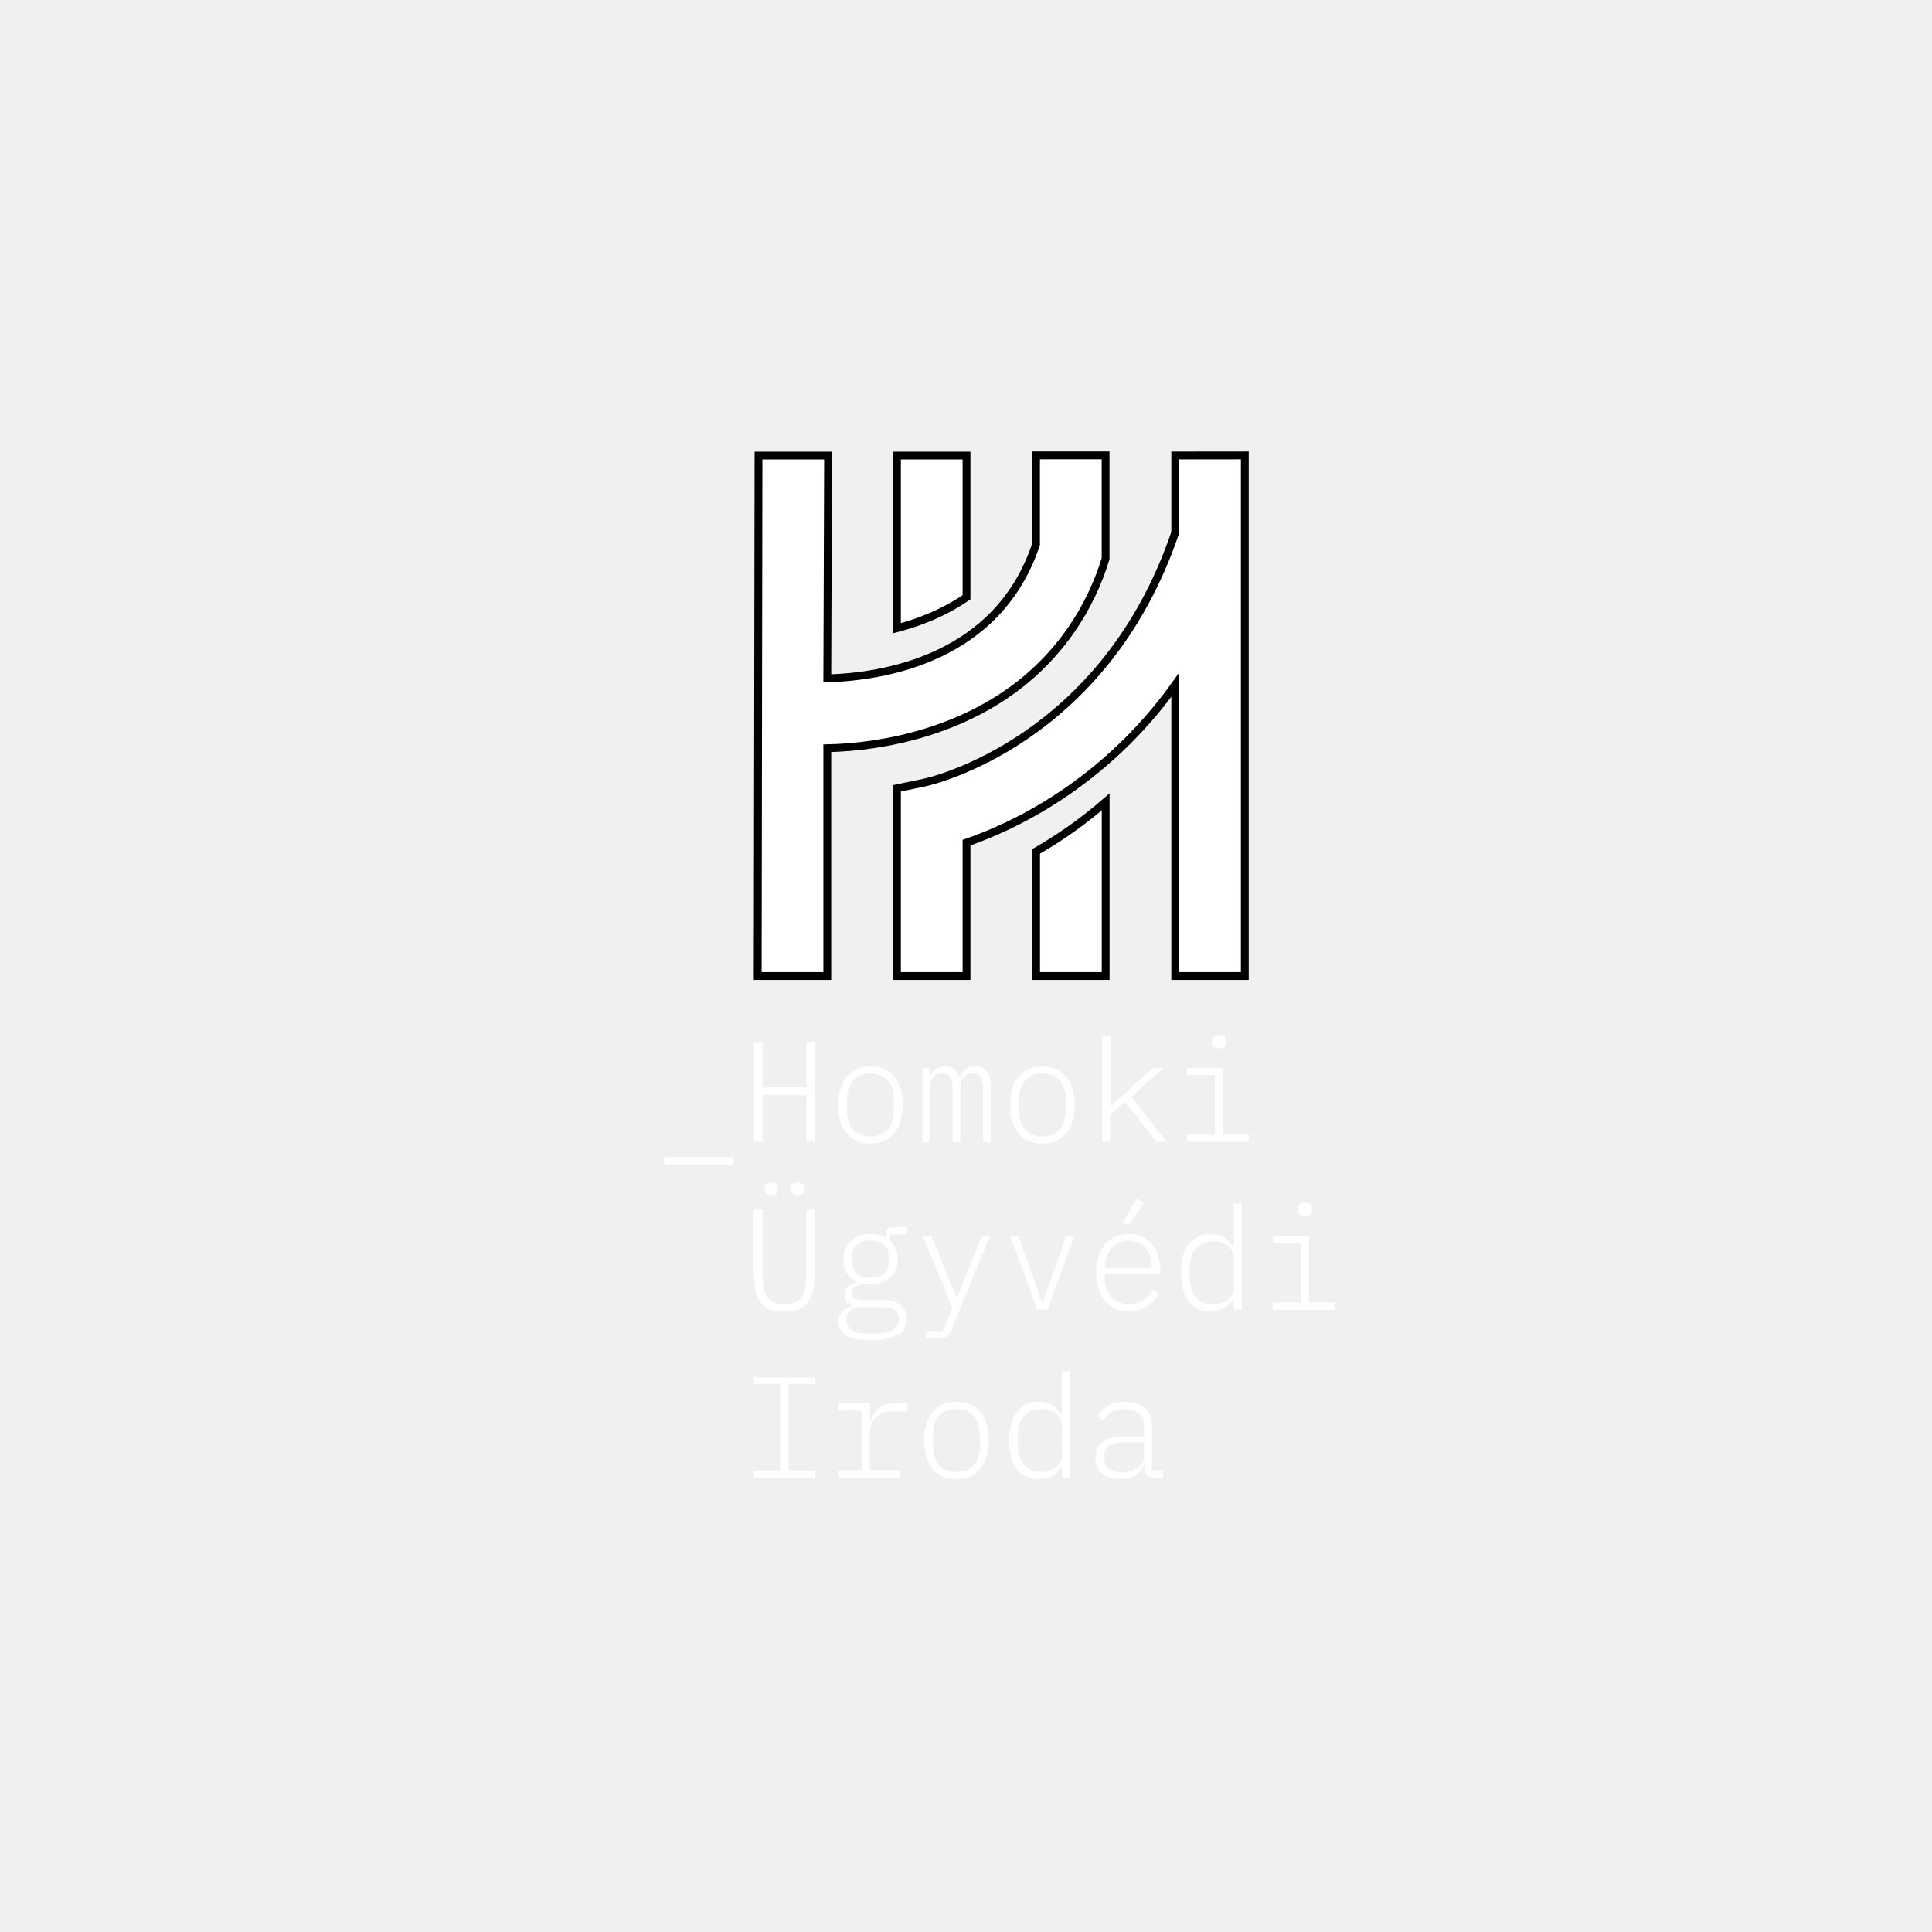
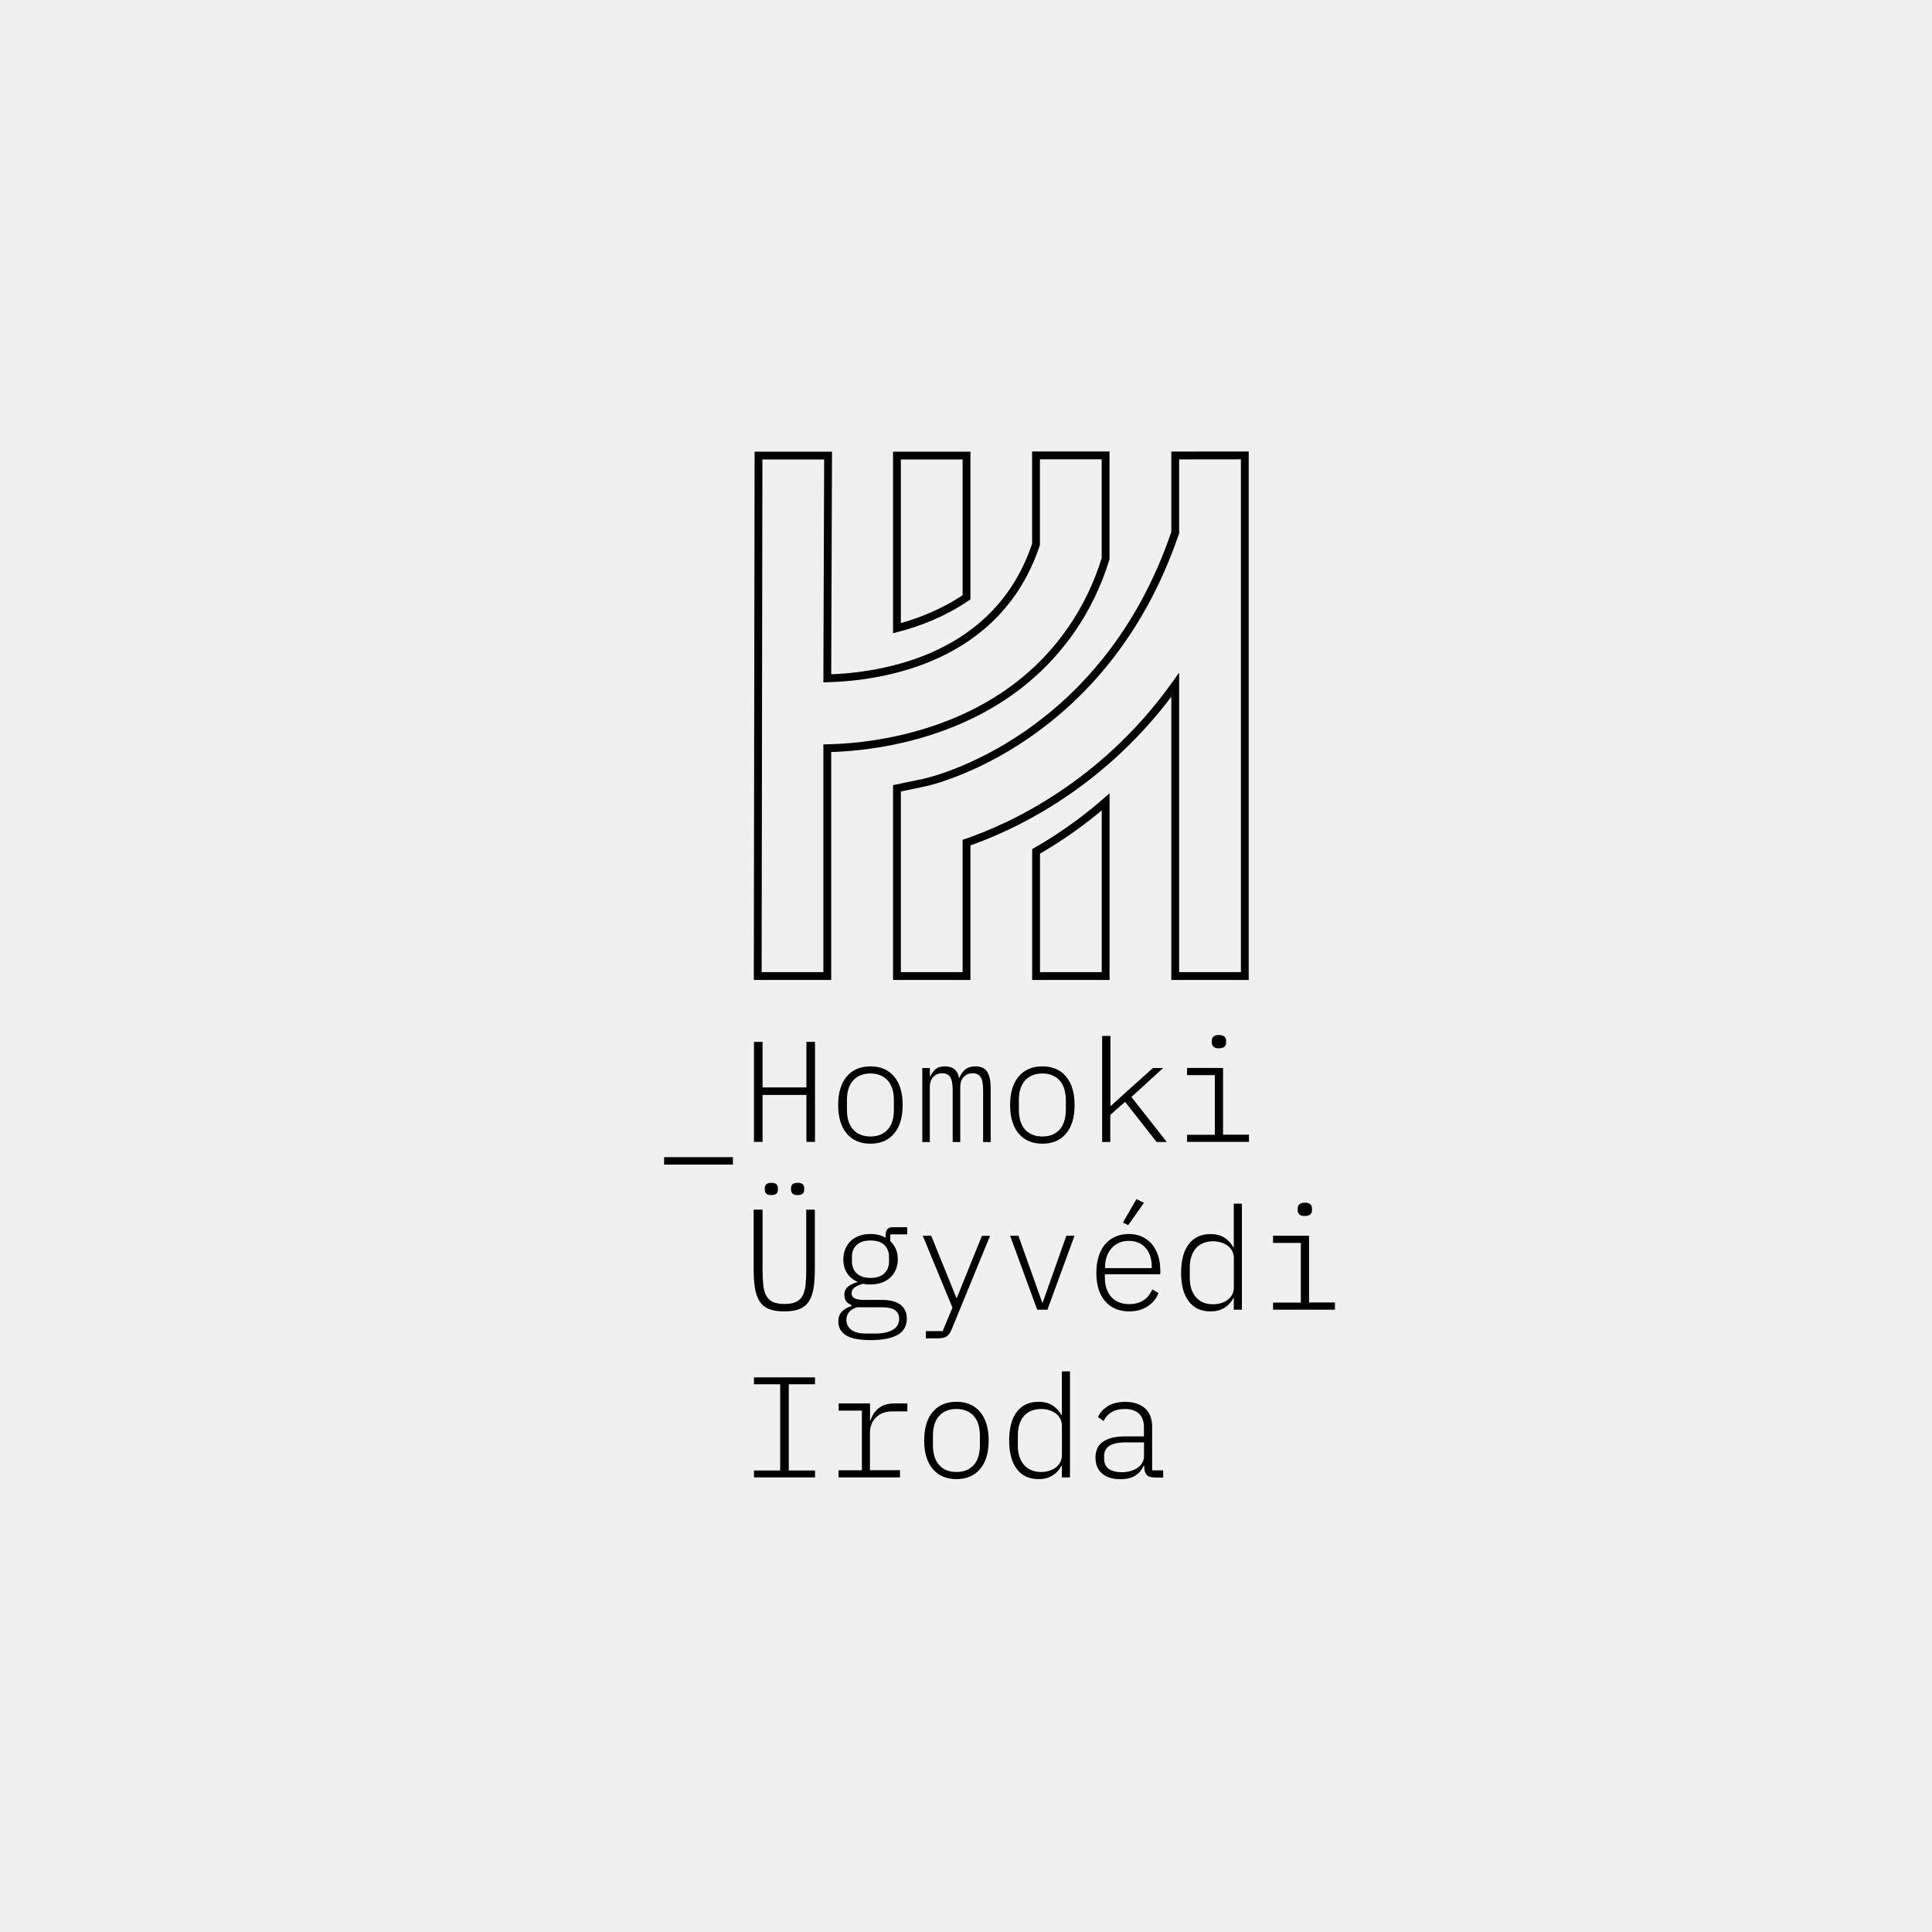
<svg xmlns="http://www.w3.org/2000/svg" version="1.1" id="Layer_1" x="0px" y="0px" viewBox="0 0 288 288" xml:space="preserve" width="288" height="288">
  <defs id="defs5171" />
  <style type="text/css" id="style4834">
	.st0{fill:#AEAEAE;}
	.st1{fill:none;stroke:#AEAEAE;stroke-miterlimit:10;}
	.st2{fill:#FFFFFF;}
	.st3{fill:none;stroke:#FFFFFF;stroke-miterlimit:10;}
	.st4{fill:none;stroke:#000000;stroke-miterlimit:10;}
</style>
-   <g id="g5292" style="fill:#ffffff;fill-opacity:1">
-     <g transform="matrix(1.166589,0,0,1.166589,-233.9212,1145.943)" id="g5088" style="fill:#ffffff;fill-opacity:1">
-       <path id="path5050" d="m 285.38,-833.49 v -0.95 h 8.79 v 0.95 z" style="fill:#ffffff;fill-opacity:1" />
-       <path id="path5052" d="m 303.56,-842.39 h -5.6 v 6 h -1.1 v -12.78 h 1.1 v 5.82 h 5.6 v -5.82 h 1.1 v 12.78 h -1.1 z" style="fill:#ffffff;fill-opacity:1" />
-       <path id="path5054" d="m 311.74,-836.16 c -1.29,0 -2.3,-0.43 -3.03,-1.3 -0.73,-0.87 -1.09,-2.08 -1.09,-3.64 0,-1.56 0.36,-2.78 1.09,-3.64 0.73,-0.87 1.74,-1.3 3.03,-1.3 1.29,0 2.3,0.43 3.03,1.3 0.73,0.87 1.09,2.08 1.09,3.64 0,1.56 -0.36,2.78 -1.09,3.64 -0.72,0.87 -1.73,1.3 -3.03,1.3 z m 0,-0.92 c 0.93,0 1.66,-0.29 2.2,-0.88 0.54,-0.59 0.8,-1.44 0.8,-2.56 v -1.17 c 0,-1.12 -0.27,-1.98 -0.8,-2.56 -0.53,-0.58 -1.27,-0.88 -2.2,-0.88 -0.93,0 -1.66,0.29 -2.2,0.88 -0.54,0.59 -0.8,1.44 -0.8,2.56 v 1.17 c 0,1.12 0.27,1.98 0.8,2.56 0.53,0.58 1.28,0.88 2.2,0.88 z" style="fill:#ffffff;fill-opacity:1" />
-       <path id="path5056" d="m 318.37,-836.38 v -9.45 h 0.97 v 1.1 h 0.05 c 0.15,-0.37 0.36,-0.68 0.65,-0.93 0.29,-0.26 0.69,-0.38 1.22,-0.38 0.54,0 0.95,0.13 1.25,0.39 0.3,0.26 0.48,0.62 0.55,1.09 h 0.04 c 0.17,-0.43 0.42,-0.78 0.73,-1.06 0.32,-0.28 0.76,-0.42 1.32,-0.42 0.73,0 1.24,0.24 1.53,0.72 0.29,0.48 0.43,1.18 0.43,2.1 v 6.85 h -0.97 v -6.68 c 0,-0.77 -0.11,-1.31 -0.32,-1.63 -0.21,-0.32 -0.55,-0.48 -1.02,-0.48 -0.44,0 -0.81,0.15 -1.12,0.45 -0.31,0.3 -0.46,0.75 -0.46,1.36 v 6.98 h -0.97 v -6.68 c 0,-0.77 -0.11,-1.31 -0.32,-1.63 -0.21,-0.32 -0.55,-0.48 -1.02,-0.48 -0.44,0 -0.81,0.15 -1.12,0.45 -0.3,0.3 -0.46,0.75 -0.46,1.36 v 6.98 h -0.96 z" style="fill:#ffffff;fill-opacity:1" />
-       <path id="path5058" d="m 333.71,-836.16 c -1.29,0 -2.3,-0.43 -3.03,-1.3 -0.73,-0.87 -1.09,-2.08 -1.09,-3.64 0,-1.56 0.36,-2.78 1.09,-3.64 0.73,-0.87 1.74,-1.3 3.03,-1.3 1.29,0 2.3,0.43 3.03,1.3 0.73,0.87 1.09,2.08 1.09,3.64 0,1.56 -0.36,2.78 -1.09,3.64 -0.72,0.87 -1.73,1.3 -3.03,1.3 z m 0,-0.92 c 0.93,0 1.66,-0.29 2.2,-0.88 0.54,-0.59 0.8,-1.44 0.8,-2.56 v -1.17 c 0,-1.12 -0.27,-1.98 -0.8,-2.56 -0.53,-0.58 -1.27,-0.88 -2.2,-0.88 -0.93,0 -1.66,0.29 -2.2,0.88 -0.54,0.59 -0.8,1.44 -0.8,2.56 v 1.17 c 0,1.12 0.27,1.98 0.8,2.56 0.53,0.58 1.28,0.88 2.2,0.88 z" style="fill:#ffffff;fill-opacity:1" />
-       <path id="path5060" d="m 341.37,-849.93 h 1.04 v 8.93 h 0.07 l 1.85,-1.68 3.51,-3.15 h 1.3 l -4.05,3.7 4.52,5.75 h -1.3 l -4.03,-5.13 -1.89,1.67 v 3.46 h -1.04 v -13.55 z" style="fill:#ffffff;fill-opacity:1" />
-       <path id="path5062" d="m 352.2,-837.3 h 3.55 v -7.62 h -3.55 v -0.92 h 4.6 v 8.53 h 3.31 v 0.92 h -7.91 z m 4.07,-11.05 c -0.33,0 -0.56,-0.07 -0.7,-0.21 -0.14,-0.14 -0.21,-0.31 -0.21,-0.52 v -0.24 c 0,-0.21 0.07,-0.38 0.21,-0.52 0.14,-0.14 0.38,-0.21 0.7,-0.21 0.33,0 0.56,0.07 0.71,0.21 0.14,0.14 0.21,0.31 0.21,0.52 v 0.24 c 0,0.21 -0.07,0.38 -0.21,0.52 -0.14,0.14 -0.38,0.21 -0.71,0.21 z" style="fill:#ffffff;fill-opacity:1" />
-       <path id="path5064" d="m 297.96,-827.73 v 7.71 c 0,0.75 0.03,1.39 0.09,1.93 0.06,0.54 0.19,1 0.38,1.35 0.2,0.36 0.48,0.63 0.84,0.8 0.37,0.17 0.86,0.26 1.48,0.26 0.62,0 1.12,-0.08 1.48,-0.26 0.37,-0.17 0.65,-0.44 0.84,-0.8 0.2,-0.36 0.32,-0.81 0.38,-1.35 0.06,-0.54 0.09,-1.19 0.09,-1.93 v -7.71 h 1.1 v 7.49 c 0,0.98 -0.05,1.81 -0.16,2.5 -0.11,0.69 -0.3,1.26 -0.59,1.71 -0.29,0.45 -0.68,0.78 -1.19,0.99 -0.51,0.21 -1.16,0.31 -1.97,0.31 -0.8,0 -1.46,-0.1 -1.97,-0.31 -0.51,-0.21 -0.9,-0.54 -1.19,-0.99 -0.29,-0.45 -0.48,-1.02 -0.59,-1.71 -0.11,-0.69 -0.16,-1.52 -0.16,-2.5 v -7.49 z m 1.12,-1.86 c -0.31,0 -0.52,-0.06 -0.65,-0.19 -0.13,-0.13 -0.19,-0.29 -0.19,-0.48 v -0.22 c 0,-0.2 0.06,-0.36 0.19,-0.49 0.13,-0.13 0.34,-0.19 0.65,-0.19 0.3,0 0.52,0.06 0.65,0.19 0.13,0.13 0.19,0.29 0.19,0.49 v 0.22 c 0,0.2 -0.06,0.36 -0.19,0.48 -0.13,0.12 -0.35,0.19 -0.65,0.19 z m 3.36,0 c -0.31,0 -0.52,-0.06 -0.65,-0.19 -0.13,-0.13 -0.19,-0.29 -0.19,-0.48 v -0.22 c 0,-0.2 0.06,-0.36 0.19,-0.49 0.13,-0.13 0.34,-0.19 0.65,-0.19 0.3,0 0.52,0.06 0.65,0.19 0.13,0.13 0.19,0.29 0.19,0.49 v 0.22 c 0,0.2 -0.06,0.36 -0.19,0.48 -0.12,0.12 -0.34,0.19 -0.65,0.19 z" style="fill:#ffffff;fill-opacity:1" />
-       <path id="path5066" d="m 316.39,-813.82 c 0,0.95 -0.39,1.64 -1.17,2.09 -0.78,0.44 -1.93,0.67 -3.44,0.67 -1.46,0 -2.52,-0.21 -3.17,-0.62 -0.65,-0.41 -0.97,-1 -0.97,-1.74 0,-0.54 0.15,-0.96 0.44,-1.27 0.29,-0.31 0.7,-0.55 1.23,-0.71 v -0.15 c -0.6,-0.23 -0.9,-0.66 -0.9,-1.28 0,-0.46 0.16,-0.82 0.48,-1.07 0.32,-0.25 0.71,-0.44 1.17,-0.56 v -0.07 c -0.56,-0.24 -1,-0.61 -1.31,-1.1 -0.31,-0.49 -0.47,-1.07 -0.47,-1.76 0,-0.48 0.08,-0.91 0.25,-1.31 0.17,-0.4 0.4,-0.74 0.7,-1.03 0.3,-0.29 0.66,-0.51 1.09,-0.66 0.43,-0.15 0.9,-0.23 1.43,-0.23 0.76,0 1.4,0.16 1.94,0.48 v -0.38 c 0,-0.29 0.07,-0.53 0.21,-0.7 0.14,-0.18 0.37,-0.27 0.69,-0.27 h 1.85 v 0.92 h -2.16 v 0.86 c 0.31,0.28 0.54,0.62 0.71,1.01 0.17,0.39 0.25,0.83 0.25,1.32 0,0.48 -0.08,0.91 -0.25,1.3 -0.17,0.39 -0.4,0.73 -0.71,1.02 -0.31,0.29 -0.67,0.51 -1.1,0.66 -0.43,0.15 -0.9,0.23 -1.43,0.23 -0.17,0 -0.33,-0.01 -0.48,-0.02 -0.15,-0.01 -0.3,-0.04 -0.47,-0.07 -0.39,0.1 -0.73,0.25 -1.03,0.44 -0.29,0.2 -0.44,0.46 -0.44,0.79 0,0.55 0.51,0.83 1.54,0.83 h 2.25 c 1.15,0 1.98,0.22 2.5,0.65 0.52,0.43 0.77,1 0.77,1.73 z m -0.98,0.02 c 0,-0.45 -0.17,-0.81 -0.5,-1.07 -0.34,-0.26 -0.93,-0.39 -1.79,-0.39 h -3.09 c -0.43,0.13 -0.76,0.33 -1,0.6 -0.24,0.26 -0.36,0.61 -0.36,1.03 0,0.5 0.21,0.91 0.61,1.24 0.41,0.32 1.03,0.49 1.86,0.49 h 1.23 c 0.94,0 1.68,-0.16 2.22,-0.47 0.55,-0.32 0.82,-0.79 0.82,-1.43 z m -3.67,-5.21 c 0.79,0 1.39,-0.2 1.79,-0.59 0.4,-0.39 0.59,-0.89 0.59,-1.5 v -0.6 c 0,-0.62 -0.2,-1.13 -0.59,-1.51 -0.4,-0.38 -0.99,-0.58 -1.79,-0.58 -0.78,0 -1.37,0.19 -1.77,0.58 -0.4,0.38 -0.59,0.89 -0.59,1.51 v 0.6 c 0,0.61 0.2,1.11 0.6,1.5 0.41,0.39 0.99,0.59 1.76,0.59 z" style="fill:#ffffff;fill-opacity:1" />
-       <path id="path5068" d="m 325.99,-824.39 h 1.04 l -4.93,12.01 c -0.16,0.38 -0.36,0.66 -0.59,0.83 -0.24,0.18 -0.61,0.26 -1.11,0.26 h -1.57 v -0.92 h 2.14 l 1.25,-3 -3.79,-9.19 h 1.08 l 3.21,7.93 h 0.07 z" style="fill:#ffffff;fill-opacity:1" />
-       <path id="path5070" d="m 333.05,-814.95 -3.46,-9.45 h 1.06 l 3.04,8.53 h 0.07 l 3.02,-8.53 h 1.04 l -3.46,9.45 z" style="fill:#ffffff;fill-opacity:1" />
-       <path id="path5072" d="m 344.84,-814.73 c -1.32,0 -2.35,-0.43 -3.1,-1.29 -0.75,-0.86 -1.13,-2.07 -1.13,-3.63 0,-0.78 0.1,-1.48 0.29,-2.1 0.2,-0.62 0.47,-1.13 0.83,-1.56 0.36,-0.43 0.8,-0.74 1.31,-0.97 0.51,-0.23 1.08,-0.34 1.7,-0.34 0.63,0 1.2,0.11 1.7,0.34 0.5,0.23 0.92,0.55 1.27,0.96 0.35,0.42 0.61,0.91 0.8,1.48 0.18,0.57 0.27,1.21 0.27,1.9 v 0.46 h -7.08 v 0.46 c 0,1.01 0.27,1.83 0.82,2.44 0.55,0.62 1.32,0.92 2.31,0.92 0.7,0 1.29,-0.16 1.79,-0.48 0.5,-0.32 0.88,-0.79 1.14,-1.41 l 0.79,0.49 c -0.28,0.7 -0.74,1.25 -1.37,1.67 -0.63,0.42 -1.41,0.66 -2.34,0.66 z m -0.09,-9.01 c -0.46,0 -0.88,0.08 -1.25,0.25 -0.37,0.17 -0.69,0.39 -0.95,0.69 -0.26,0.29 -0.47,0.65 -0.61,1.06 -0.14,0.41 -0.22,0.87 -0.22,1.37 v 0.11 h 5.97 v -0.15 c 0,-1.02 -0.26,-1.84 -0.78,-2.43 -0.52,-0.6 -1.24,-0.9 -2.16,-0.9 z m -0.07,-2.01 -0.68,-0.33 1.74,-3 0.95,0.48 z" style="fill:#ffffff;fill-opacity:1" />
-       <path id="path5074" d="m 358.17,-816.43 h -0.05 c -0.27,0.51 -0.64,0.92 -1.13,1.23 -0.48,0.31 -1.08,0.47 -1.8,0.47 -1.18,0 -2.11,-0.42 -2.76,-1.27 -0.66,-0.85 -0.99,-2.07 -0.99,-3.67 0,-1.6 0.33,-2.82 0.99,-3.67 0.66,-0.85 1.58,-1.27 2.76,-1.27 0.72,0 1.32,0.16 1.8,0.47 0.48,0.31 0.86,0.73 1.13,1.23 h 0.05 v -5.59 h 1.04 v 13.55 h -1.04 z m -2.63,0.79 c 0.35,0 0.69,-0.05 1.01,-0.15 0.32,-0.1 0.6,-0.24 0.84,-0.42 0.24,-0.18 0.44,-0.41 0.58,-0.68 0.14,-0.27 0.21,-0.57 0.21,-0.9 v -3.75 c 0,-0.33 -0.07,-0.63 -0.21,-0.9 -0.14,-0.27 -0.33,-0.5 -0.58,-0.68 -0.25,-0.18 -0.53,-0.33 -0.84,-0.42 -0.32,-0.1 -0.65,-0.15 -1.01,-0.15 -0.95,0 -1.69,0.3 -2.21,0.9 -0.52,0.6 -0.78,1.42 -0.78,2.46 v 1.32 c 0,1.04 0.26,1.86 0.78,2.46 0.52,0.61 1.25,0.91 2.21,0.91 z" style="fill:#ffffff;fill-opacity:1" />
-       <path id="path5076" d="m 363.19,-815.86 h 3.55 v -7.62 h -3.55 v -0.92 h 4.6 v 8.53 h 3.31 v 0.92 h -7.91 z m 4.06,-11.06 c -0.33,0 -0.56,-0.07 -0.7,-0.21 -0.14,-0.14 -0.21,-0.31 -0.21,-0.52 v -0.24 c 0,-0.21 0.07,-0.38 0.21,-0.52 0.14,-0.14 0.38,-0.21 0.7,-0.21 0.33,0 0.56,0.07 0.71,0.21 0.14,0.14 0.21,0.31 0.21,0.52 v 0.24 c 0,0.21 -0.07,0.38 -0.21,0.52 -0.14,0.14 -0.38,0.21 -0.71,0.21 z" style="fill:#ffffff;fill-opacity:1" />
-       <path id="path5078" d="m 296.86,-793.52 v -0.88 h 3.35 v -11.02 h -3.35 v -0.88 h 7.8 v 0.88 h -3.35 v 11.02 h 3.35 v 0.88 z" style="fill:#ffffff;fill-opacity:1" />
-       <path id="path5080" d="m 307.68,-794.43 h 2.97 v -7.62 h -2.97 v -0.92 h 4.01 v 2.16 h 0.07 c 0.21,-0.66 0.56,-1.18 1.07,-1.58 0.51,-0.39 1.17,-0.58 2,-0.58 h 1.63 v 1.02 h -1.94 c -0.86,0 -1.54,0.25 -2.06,0.76 -0.52,0.5 -0.78,1.18 -0.78,2.04 v 4.71 h 3.84 v 0.92 h -7.85 v -0.91 z" style="fill:#ffffff;fill-opacity:1" />
-       <path id="path5082" d="m 322.73,-793.3 c -1.29,0 -2.3,-0.43 -3.03,-1.3 -0.73,-0.87 -1.09,-2.08 -1.09,-3.64 0,-1.56 0.36,-2.78 1.09,-3.64 0.73,-0.87 1.74,-1.3 3.03,-1.3 1.29,0 2.3,0.43 3.03,1.3 0.73,0.87 1.09,2.08 1.09,3.64 0,1.56 -0.36,2.78 -1.09,3.64 -0.73,0.87 -1.74,1.3 -3.03,1.3 z m 0,-0.91 c 0.93,0 1.66,-0.29 2.2,-0.88 0.54,-0.59 0.8,-1.44 0.8,-2.56 v -1.17 c 0,-1.12 -0.27,-1.98 -0.8,-2.56 -0.53,-0.58 -1.27,-0.88 -2.2,-0.88 -0.93,0 -1.66,0.29 -2.2,0.88 -0.54,0.59 -0.8,1.44 -0.8,2.56 v 1.17 c 0,1.12 0.27,1.98 0.8,2.56 0.53,0.58 1.27,0.88 2.2,0.88 z" style="fill:#ffffff;fill-opacity:1" />
-       <path id="path5084" d="m 336.2,-795 h -0.05 c -0.27,0.51 -0.64,0.92 -1.13,1.23 -0.48,0.31 -1.08,0.47 -1.8,0.47 -1.18,0 -2.11,-0.42 -2.76,-1.27 -0.66,-0.85 -0.99,-2.07 -0.99,-3.67 0,-1.6 0.33,-2.82 0.99,-3.67 0.66,-0.85 1.58,-1.27 2.76,-1.27 0.72,0 1.32,0.16 1.8,0.47 0.48,0.31 0.86,0.73 1.13,1.23 h 0.05 v -5.59 h 1.04 v 13.55 h -1.04 z m -2.63,0.79 c 0.35,0 0.69,-0.05 1.01,-0.15 0.32,-0.1 0.6,-0.24 0.84,-0.42 0.24,-0.18 0.44,-0.41 0.58,-0.68 0.14,-0.27 0.21,-0.57 0.21,-0.9 v -3.75 c 0,-0.33 -0.07,-0.63 -0.21,-0.9 -0.14,-0.27 -0.33,-0.5 -0.58,-0.68 -0.25,-0.18 -0.53,-0.33 -0.84,-0.42 -0.32,-0.1 -0.65,-0.15 -1.01,-0.15 -0.95,0 -1.69,0.3 -2.21,0.9 -0.52,0.6 -0.78,1.42 -0.78,2.46 v 1.32 c 0,1.04 0.26,1.86 0.78,2.46 0.52,0.6 1.26,0.91 2.21,0.91 z" style="fill:#ffffff;fill-opacity:1" />
-       <path id="path5086" d="m 347.97,-793.52 c -0.43,0 -0.73,-0.1 -0.92,-0.31 -0.18,-0.21 -0.29,-0.49 -0.31,-0.84 V -795 h -0.09 c -0.21,0.5 -0.55,0.91 -1.03,1.23 -0.47,0.32 -1.12,0.48 -1.94,0.48 -0.99,0 -1.77,-0.24 -2.33,-0.72 -0.57,-0.48 -0.85,-1.16 -0.85,-2.04 0,-0.42 0.07,-0.79 0.21,-1.13 0.14,-0.33 0.37,-0.62 0.68,-0.85 0.31,-0.23 0.71,-0.41 1.2,-0.54 0.49,-0.13 1.09,-0.19 1.79,-0.19 h 2.31 v -1.15 c 0,-0.79 -0.22,-1.38 -0.65,-1.77 -0.43,-0.39 -1.03,-0.58 -1.8,-0.58 -1.29,0 -2.2,0.51 -2.71,1.54 l -0.71,-0.51 c 0.24,-0.55 0.66,-1.01 1.24,-1.38 0.58,-0.37 1.33,-0.56 2.24,-0.56 1.07,0 1.92,0.28 2.53,0.83 0.61,0.55 0.91,1.33 0.91,2.32 v 5.6 h 1.41 v 0.92 h -1.18 z m -4.11,-0.66 c 0.4,0 0.78,-0.05 1.12,-0.15 0.34,-0.1 0.64,-0.23 0.9,-0.41 0.26,-0.18 0.46,-0.39 0.6,-0.65 0.15,-0.26 0.22,-0.54 0.22,-0.86 v -1.74 h -2.31 c -0.99,0 -1.7,0.15 -2.13,0.45 -0.43,0.3 -0.65,0.71 -0.65,1.22 v 0.48 c 0,0.55 0.21,0.96 0.61,1.25 0.41,0.27 0.95,0.41 1.64,0.41 z" style="fill:#ffffff;fill-opacity:1" />
+   <g id="g5292">
+     <g transform="matrix(1.166589,0,0,1.166589,-233.9212,1145.943)" id="g5088">
+       <path id="path5050" d="m 285.38,-833.49 v -0.95 h 8.79 v 0.95 z" />
+       <path id="path5052" d="m 303.56,-842.39 h -5.6 v 6 h -1.1 v -12.78 h 1.1 v 5.82 h 5.6 v -5.82 h 1.1 v 12.78 h -1.1 z" />
+       <path id="path5054" d="m 311.74,-836.16 c -1.29,0 -2.3,-0.43 -3.03,-1.3 -0.73,-0.87 -1.09,-2.08 -1.09,-3.64 0,-1.56 0.36,-2.78 1.09,-3.64 0.73,-0.87 1.74,-1.3 3.03,-1.3 1.29,0 2.3,0.43 3.03,1.3 0.73,0.87 1.09,2.08 1.09,3.64 0,1.56 -0.36,2.78 -1.09,3.64 -0.72,0.87 -1.73,1.3 -3.03,1.3 z m 0,-0.92 c 0.93,0 1.66,-0.29 2.2,-0.88 0.54,-0.59 0.8,-1.44 0.8,-2.56 v -1.17 c 0,-1.12 -0.27,-1.98 -0.8,-2.56 -0.53,-0.58 -1.27,-0.88 -2.2,-0.88 -0.93,0 -1.66,0.29 -2.2,0.88 -0.54,0.59 -0.8,1.44 -0.8,2.56 v 1.17 c 0,1.12 0.27,1.98 0.8,2.56 0.53,0.58 1.28,0.88 2.2,0.88 z" />
+       <path id="path5056" d="m 318.37,-836.38 v -9.45 h 0.97 v 1.1 h 0.05 c 0.15,-0.37 0.36,-0.68 0.65,-0.93 0.29,-0.26 0.69,-0.38 1.22,-0.38 0.54,0 0.95,0.13 1.25,0.39 0.3,0.26 0.48,0.62 0.55,1.09 h 0.04 c 0.17,-0.43 0.42,-0.78 0.73,-1.06 0.32,-0.28 0.76,-0.42 1.32,-0.42 0.73,0 1.24,0.24 1.53,0.72 0.29,0.48 0.43,1.18 0.43,2.1 v 6.85 h -0.97 v -6.68 c 0,-0.77 -0.11,-1.31 -0.32,-1.63 -0.21,-0.32 -0.55,-0.48 -1.02,-0.48 -0.44,0 -0.81,0.15 -1.12,0.45 -0.31,0.3 -0.46,0.75 -0.46,1.36 v 6.98 h -0.97 v -6.68 c 0,-0.77 -0.11,-1.31 -0.32,-1.63 -0.21,-0.32 -0.55,-0.48 -1.02,-0.48 -0.44,0 -0.81,0.15 -1.12,0.45 -0.3,0.3 -0.46,0.75 -0.46,1.36 v 6.98 h -0.96 z" />
+       <path id="path5058" d="m 333.71,-836.16 c -1.29,0 -2.3,-0.43 -3.03,-1.3 -0.73,-0.87 -1.09,-2.08 -1.09,-3.64 0,-1.56 0.36,-2.78 1.09,-3.64 0.73,-0.87 1.74,-1.3 3.03,-1.3 1.29,0 2.3,0.43 3.03,1.3 0.73,0.87 1.09,2.08 1.09,3.64 0,1.56 -0.36,2.78 -1.09,3.64 -0.72,0.87 -1.73,1.3 -3.03,1.3 z m 0,-0.92 c 0.93,0 1.66,-0.29 2.2,-0.88 0.54,-0.59 0.8,-1.44 0.8,-2.56 v -1.17 c 0,-1.12 -0.27,-1.98 -0.8,-2.56 -0.53,-0.58 -1.27,-0.88 -2.2,-0.88 -0.93,0 -1.66,0.29 -2.2,0.88 -0.54,0.59 -0.8,1.44 -0.8,2.56 v 1.17 c 0,1.12 0.27,1.98 0.8,2.56 0.53,0.58 1.28,0.88 2.2,0.88 z" />
+       <path id="path5060" d="m 341.37,-849.93 h 1.04 v 8.93 h 0.07 l 1.85,-1.68 3.51,-3.15 h 1.3 l -4.05,3.7 4.52,5.75 h -1.3 l -4.03,-5.13 -1.89,1.67 v 3.46 h -1.04 v -13.55 z" />
+       <path id="path5062" d="m 352.2,-837.3 h 3.55 v -7.62 h -3.55 v -0.92 h 4.6 v 8.53 h 3.31 v 0.92 h -7.91 z m 4.07,-11.05 c -0.33,0 -0.56,-0.07 -0.7,-0.21 -0.14,-0.14 -0.21,-0.31 -0.21,-0.52 v -0.24 c 0,-0.21 0.07,-0.38 0.21,-0.52 0.14,-0.14 0.38,-0.21 0.7,-0.21 0.33,0 0.56,0.07 0.71,0.21 0.14,0.14 0.21,0.31 0.21,0.52 v 0.24 c 0,0.21 -0.07,0.38 -0.21,0.52 -0.14,0.14 -0.38,0.21 -0.71,0.21 z" />
+       <path id="path5064" d="m 297.96,-827.73 v 7.71 c 0,0.75 0.03,1.39 0.09,1.93 0.06,0.54 0.19,1 0.38,1.35 0.2,0.36 0.48,0.63 0.84,0.8 0.37,0.17 0.86,0.26 1.48,0.26 0.62,0 1.12,-0.08 1.48,-0.26 0.37,-0.17 0.65,-0.44 0.84,-0.8 0.2,-0.36 0.32,-0.81 0.38,-1.35 0.06,-0.54 0.09,-1.19 0.09,-1.93 v -7.71 h 1.1 v 7.49 c 0,0.98 -0.05,1.81 -0.16,2.5 -0.11,0.69 -0.3,1.26 -0.59,1.71 -0.29,0.45 -0.68,0.78 -1.19,0.99 -0.51,0.21 -1.16,0.31 -1.97,0.31 -0.8,0 -1.46,-0.1 -1.97,-0.31 -0.51,-0.21 -0.9,-0.54 -1.19,-0.99 -0.29,-0.45 -0.48,-1.02 -0.59,-1.71 -0.11,-0.69 -0.16,-1.52 -0.16,-2.5 v -7.49 z m 1.12,-1.86 c -0.31,0 -0.52,-0.06 -0.65,-0.19 -0.13,-0.13 -0.19,-0.29 -0.19,-0.48 v -0.22 c 0,-0.2 0.06,-0.36 0.19,-0.49 0.13,-0.13 0.34,-0.19 0.65,-0.19 0.3,0 0.52,0.06 0.65,0.19 0.13,0.13 0.19,0.29 0.19,0.49 v 0.22 c 0,0.2 -0.06,0.36 -0.19,0.48 -0.13,0.12 -0.35,0.19 -0.65,0.19 z m 3.36,0 c -0.31,0 -0.52,-0.06 -0.65,-0.19 -0.13,-0.13 -0.19,-0.29 -0.19,-0.48 v -0.22 c 0,-0.2 0.06,-0.36 0.19,-0.49 0.13,-0.13 0.34,-0.19 0.65,-0.19 0.3,0 0.52,0.06 0.65,0.19 0.13,0.13 0.19,0.29 0.19,0.49 v 0.22 c 0,0.2 -0.06,0.36 -0.19,0.48 -0.12,0.12 -0.34,0.19 -0.65,0.19 z" />
+       <path id="path5066" d="m 316.39,-813.82 c 0,0.95 -0.39,1.64 -1.17,2.09 -0.78,0.44 -1.93,0.67 -3.44,0.67 -1.46,0 -2.52,-0.21 -3.17,-0.62 -0.65,-0.41 -0.97,-1 -0.97,-1.74 0,-0.54 0.15,-0.96 0.44,-1.27 0.29,-0.31 0.7,-0.55 1.23,-0.71 v -0.15 c -0.6,-0.23 -0.9,-0.66 -0.9,-1.28 0,-0.46 0.16,-0.82 0.48,-1.07 0.32,-0.25 0.71,-0.44 1.17,-0.56 v -0.07 c -0.56,-0.24 -1,-0.61 -1.31,-1.1 -0.31,-0.49 -0.47,-1.07 -0.47,-1.76 0,-0.48 0.08,-0.91 0.25,-1.31 0.17,-0.4 0.4,-0.74 0.7,-1.03 0.3,-0.29 0.66,-0.51 1.09,-0.66 0.43,-0.15 0.9,-0.23 1.43,-0.23 0.76,0 1.4,0.16 1.94,0.48 v -0.38 c 0,-0.29 0.07,-0.53 0.21,-0.7 0.14,-0.18 0.37,-0.27 0.69,-0.27 h 1.85 v 0.92 h -2.16 v 0.86 c 0.31,0.28 0.54,0.62 0.71,1.01 0.17,0.39 0.25,0.83 0.25,1.32 0,0.48 -0.08,0.91 -0.25,1.3 -0.17,0.39 -0.4,0.73 -0.71,1.02 -0.31,0.29 -0.67,0.51 -1.1,0.66 -0.43,0.15 -0.9,0.23 -1.43,0.23 -0.17,0 -0.33,-0.01 -0.48,-0.02 -0.15,-0.01 -0.3,-0.04 -0.47,-0.07 -0.39,0.1 -0.73,0.25 -1.03,0.44 -0.29,0.2 -0.44,0.46 -0.44,0.79 0,0.55 0.51,0.83 1.54,0.83 h 2.25 c 1.15,0 1.98,0.22 2.5,0.65 0.52,0.43 0.77,1 0.77,1.73 z m -0.98,0.02 c 0,-0.45 -0.17,-0.81 -0.5,-1.07 -0.34,-0.26 -0.93,-0.39 -1.79,-0.39 h -3.09 c -0.43,0.13 -0.76,0.33 -1,0.6 -0.24,0.26 -0.36,0.61 -0.36,1.03 0,0.5 0.21,0.91 0.61,1.24 0.41,0.32 1.03,0.49 1.86,0.49 h 1.23 c 0.94,0 1.68,-0.16 2.22,-0.47 0.55,-0.32 0.82,-0.79 0.82,-1.43 z m -3.67,-5.21 c 0.79,0 1.39,-0.2 1.79,-0.59 0.4,-0.39 0.59,-0.89 0.59,-1.5 v -0.6 c 0,-0.62 -0.2,-1.13 -0.59,-1.51 -0.4,-0.38 -0.99,-0.58 -1.79,-0.58 -0.78,0 -1.37,0.19 -1.77,0.58 -0.4,0.38 -0.59,0.89 -0.59,1.51 v 0.6 c 0,0.61 0.2,1.11 0.6,1.5 0.41,0.39 0.99,0.59 1.76,0.59 z" />
+       <path id="path5068" d="m 325.99,-824.39 h 1.04 l -4.93,12.01 c -0.16,0.38 -0.36,0.66 -0.59,0.83 -0.24,0.18 -0.61,0.26 -1.11,0.26 h -1.57 v -0.92 h 2.14 l 1.25,-3 -3.79,-9.19 h 1.08 l 3.21,7.93 h 0.07 z" />
+       <path id="path5070" d="m 333.05,-814.95 -3.46,-9.45 h 1.06 l 3.04,8.53 h 0.07 l 3.02,-8.53 h 1.04 l -3.46,9.45 z" />
+       <path id="path5072" d="m 344.84,-814.73 c -1.32,0 -2.35,-0.43 -3.1,-1.29 -0.75,-0.86 -1.13,-2.07 -1.13,-3.63 0,-0.78 0.1,-1.48 0.29,-2.1 0.2,-0.62 0.47,-1.13 0.83,-1.56 0.36,-0.43 0.8,-0.74 1.31,-0.97 0.51,-0.23 1.08,-0.34 1.7,-0.34 0.63,0 1.2,0.11 1.7,0.34 0.5,0.23 0.92,0.55 1.27,0.96 0.35,0.42 0.61,0.91 0.8,1.48 0.18,0.57 0.27,1.21 0.27,1.9 v 0.46 h -7.08 v 0.46 c 0,1.01 0.27,1.83 0.82,2.44 0.55,0.62 1.32,0.92 2.31,0.92 0.7,0 1.29,-0.16 1.79,-0.48 0.5,-0.32 0.88,-0.79 1.14,-1.41 l 0.79,0.49 c -0.28,0.7 -0.74,1.25 -1.37,1.67 -0.63,0.42 -1.41,0.66 -2.34,0.66 z m -0.09,-9.01 c -0.46,0 -0.88,0.08 -1.25,0.25 -0.37,0.17 -0.69,0.39 -0.95,0.69 -0.26,0.29 -0.47,0.65 -0.61,1.06 -0.14,0.41 -0.22,0.87 -0.22,1.37 v 0.11 h 5.97 v -0.15 c 0,-1.02 -0.26,-1.84 -0.78,-2.43 -0.52,-0.6 -1.24,-0.9 -2.16,-0.9 z m -0.07,-2.01 -0.68,-0.33 1.74,-3 0.95,0.48 z" />
+       <path id="path5074" d="m 358.17,-816.43 h -0.05 c -0.27,0.51 -0.64,0.92 -1.13,1.23 -0.48,0.31 -1.08,0.47 -1.8,0.47 -1.18,0 -2.11,-0.42 -2.76,-1.27 -0.66,-0.85 -0.99,-2.07 -0.99,-3.67 0,-1.6 0.33,-2.82 0.99,-3.67 0.66,-0.85 1.58,-1.27 2.76,-1.27 0.72,0 1.32,0.16 1.8,0.47 0.48,0.31 0.86,0.73 1.13,1.23 h 0.05 v -5.59 h 1.04 v 13.55 h -1.04 z m -2.63,0.79 c 0.35,0 0.69,-0.05 1.01,-0.15 0.32,-0.1 0.6,-0.24 0.84,-0.42 0.24,-0.18 0.44,-0.41 0.58,-0.68 0.14,-0.27 0.21,-0.57 0.21,-0.9 v -3.75 c 0,-0.33 -0.07,-0.63 -0.21,-0.9 -0.14,-0.27 -0.33,-0.5 -0.58,-0.68 -0.25,-0.18 -0.53,-0.33 -0.84,-0.42 -0.32,-0.1 -0.65,-0.15 -1.01,-0.15 -0.95,0 -1.69,0.3 -2.21,0.9 -0.52,0.6 -0.78,1.42 -0.78,2.46 v 1.32 c 0,1.04 0.26,1.86 0.78,2.46 0.52,0.61 1.25,0.91 2.21,0.91 z" />
+       <path id="path5076" d="m 363.19,-815.86 h 3.55 v -7.62 h -3.55 v -0.92 h 4.6 v 8.53 h 3.31 v 0.92 h -7.91 z m 4.06,-11.06 c -0.33,0 -0.56,-0.07 -0.7,-0.21 -0.14,-0.14 -0.21,-0.31 -0.21,-0.52 v -0.24 c 0,-0.21 0.07,-0.38 0.21,-0.52 0.14,-0.14 0.38,-0.21 0.7,-0.21 0.33,0 0.56,0.07 0.71,0.21 0.14,0.14 0.21,0.31 0.21,0.52 v 0.24 c 0,0.21 -0.07,0.38 -0.21,0.52 -0.14,0.14 -0.38,0.21 -0.71,0.21 z" />
+       <path id="path5078" d="m 296.86,-793.52 v -0.88 h 3.35 v -11.02 h -3.35 v -0.88 h 7.8 v 0.88 h -3.35 v 11.02 h 3.35 v 0.88 z" />
+       <path id="path5080" d="m 307.68,-794.43 h 2.97 v -7.62 h -2.97 v -0.92 h 4.01 v 2.16 h 0.07 c 0.21,-0.66 0.56,-1.18 1.07,-1.58 0.51,-0.39 1.17,-0.58 2,-0.58 h 1.63 v 1.02 h -1.94 c -0.86,0 -1.54,0.25 -2.06,0.76 -0.52,0.5 -0.78,1.18 -0.78,2.04 v 4.71 h 3.84 v 0.92 h -7.85 v -0.91 z" />
+       <path id="path5082" d="m 322.73,-793.3 c -1.29,0 -2.3,-0.43 -3.03,-1.3 -0.73,-0.87 -1.09,-2.08 -1.09,-3.64 0,-1.56 0.36,-2.78 1.09,-3.64 0.73,-0.87 1.74,-1.3 3.03,-1.3 1.29,0 2.3,0.43 3.03,1.3 0.73,0.87 1.09,2.08 1.09,3.64 0,1.56 -0.36,2.78 -1.09,3.64 -0.73,0.87 -1.74,1.3 -3.03,1.3 z m 0,-0.91 c 0.93,0 1.66,-0.29 2.2,-0.88 0.54,-0.59 0.8,-1.44 0.8,-2.56 v -1.17 c 0,-1.12 -0.27,-1.98 -0.8,-2.56 -0.53,-0.58 -1.27,-0.88 -2.2,-0.88 -0.93,0 -1.66,0.29 -2.2,0.88 -0.54,0.59 -0.8,1.44 -0.8,2.56 v 1.17 c 0,1.12 0.27,1.98 0.8,2.56 0.53,0.58 1.27,0.88 2.2,0.88 z" />
+       <path id="path5084" d="m 336.2,-795 h -0.05 c -0.27,0.51 -0.64,0.92 -1.13,1.23 -0.48,0.31 -1.08,0.47 -1.8,0.47 -1.18,0 -2.11,-0.42 -2.76,-1.27 -0.66,-0.85 -0.99,-2.07 -0.99,-3.67 0,-1.6 0.33,-2.82 0.99,-3.67 0.66,-0.85 1.58,-1.27 2.76,-1.27 0.72,0 1.32,0.16 1.8,0.47 0.48,0.31 0.86,0.73 1.13,1.23 h 0.05 v -5.59 h 1.04 v 13.55 h -1.04 z m -2.63,0.79 c 0.35,0 0.69,-0.05 1.01,-0.15 0.32,-0.1 0.6,-0.24 0.84,-0.42 0.24,-0.18 0.44,-0.41 0.58,-0.68 0.14,-0.27 0.21,-0.57 0.21,-0.9 v -3.75 c 0,-0.33 -0.07,-0.63 -0.21,-0.9 -0.14,-0.27 -0.33,-0.5 -0.58,-0.68 -0.25,-0.18 -0.53,-0.33 -0.84,-0.42 -0.32,-0.1 -0.65,-0.15 -1.01,-0.15 -0.95,0 -1.69,0.3 -2.21,0.9 -0.52,0.6 -0.78,1.42 -0.78,2.46 v 1.32 c 0,1.04 0.26,1.86 0.78,2.46 0.52,0.6 1.26,0.91 2.21,0.91 z" />
+       <path id="path5086" d="m 347.97,-793.52 c -0.43,0 -0.73,-0.1 -0.92,-0.31 -0.18,-0.21 -0.29,-0.49 -0.31,-0.84 V -795 h -0.09 c -0.21,0.5 -0.55,0.91 -1.03,1.23 -0.47,0.32 -1.12,0.48 -1.94,0.48 -0.99,0 -1.77,-0.24 -2.33,-0.72 -0.57,-0.48 -0.85,-1.16 -0.85,-2.04 0,-0.42 0.07,-0.79 0.21,-1.13 0.14,-0.33 0.37,-0.62 0.68,-0.85 0.31,-0.23 0.71,-0.41 1.2,-0.54 0.49,-0.13 1.09,-0.19 1.79,-0.19 h 2.31 v -1.15 c 0,-0.79 -0.22,-1.38 -0.65,-1.77 -0.43,-0.39 -1.03,-0.58 -1.8,-0.58 -1.29,0 -2.2,0.51 -2.71,1.54 l -0.71,-0.51 c 0.24,-0.55 0.66,-1.01 1.24,-1.38 0.58,-0.37 1.33,-0.56 2.24,-0.56 1.07,0 1.92,0.28 2.53,0.83 0.61,0.55 0.91,1.33 0.91,2.32 v 5.6 h 1.41 v 0.92 h -1.18 z m -4.11,-0.66 c 0.4,0 0.78,-0.05 1.12,-0.15 0.34,-0.1 0.64,-0.23 0.9,-0.41 0.26,-0.18 0.46,-0.39 0.6,-0.65 0.15,-0.26 0.22,-0.54 0.22,-0.86 v -1.74 h -2.31 c -0.99,0 -1.7,0.15 -2.13,0.45 -0.43,0.3 -0.65,0.71 -0.65,1.22 v 0.48 c 0,0.55 0.21,0.96 0.61,1.25 0.41,0.27 0.95,0.41 1.64,0.41 z" />
    </g>
-     <g transform="matrix(1.166589,0,0,1.166589,-233.9212,1145.943)" id="g5100" style="fill:#ffffff;fill-opacity:1">
-       <g id="g5098" style="fill:#ffffff;fill-opacity:1">
-         <path style="fill:#ffffff;stroke:#000000;stroke-miterlimit:10;fill-opacity:1" id="path5090" d="m 324.02,-905.98 v -18.11 h -8.89 v 22.06 c 2.95,-0.77 6.05,-2.01 8.89,-3.95 z" class="st4" />
-         <path style="fill:#ffffff;stroke:#000000;stroke-miterlimit:10;fill-opacity:1" id="path5092" d="m 350.69,-924.1 v 9.85 c -9.05,26.65 -31.1,31.74 -32.02,31.94 l -3.54,0.74 v 23.99 h 8.89 v -17.05 c 5.79,-1.99 17.5,-7.36 26.67,-20.16 v 37.21 h 8.89 v -66.53 z" class="st4" />
-         <path style="fill:#ffffff;stroke:#000000;stroke-miterlimit:10;fill-opacity:1" id="path5094" d="m 331.57,-895.45 c 4.34,-3.61 8.16,-8.75 10.22,-15.46 v -13.2 h -8.89 v 11.37 c -4.87,14.62 -19.51,16.91 -26.67,17.12 l 0.1,-28.47 h -8.89 l -0.1,66.51 h 8.89 v -29.11 c 7.58,-0.17 17.61,-2.32 25.34,-8.76 z" class="st4" />
-         <path style="fill:#ffffff;stroke:#000000;stroke-miterlimit:10;fill-opacity:1" id="path5096" d="m 332.91,-873.51 v 15.93 h 8.89 v -22.25 c -3.05,2.65 -6.1,4.72 -8.89,6.32 z" class="st4" />
+     <g transform="matrix(1.166589,0,0,1.166589,-233.9212,1145.943)" id="g5100">
+       <g id="g5098">
+         <path style="fill:none;stroke:#000000;stroke-miterlimit:10" id="path5090" d="m 324.02,-905.98 v -18.11 h -8.89 v 22.06 c 2.95,-0.77 6.05,-2.01 8.89,-3.95 z" class="st4" />
+         <path style="fill:none;stroke:#000000;stroke-miterlimit:10" id="path5092" d="m 350.69,-924.1 v 9.85 c -9.05,26.65 -31.1,31.74 -32.02,31.94 l -3.54,0.74 v 23.99 h 8.89 v -17.05 c 5.79,-1.99 17.5,-7.36 26.67,-20.16 v 37.21 h 8.89 v -66.53 z" class="st4" />
+         <path style="fill:none;stroke:#000000;stroke-miterlimit:10" id="path5094" d="m 331.57,-895.45 c 4.34,-3.61 8.16,-8.75 10.22,-15.46 v -13.2 h -8.89 v 11.37 c -4.87,14.62 -19.51,16.91 -26.67,17.12 l 0.1,-28.47 h -8.89 l -0.1,66.51 h 8.89 v -29.11 c 7.58,-0.17 17.61,-2.32 25.34,-8.76 z" class="st4" />
+         <path style="fill:none;stroke:#000000;stroke-miterlimit:10" id="path5096" d="m 332.91,-873.51 v 15.93 h 8.89 v -22.25 c -3.05,2.65 -6.1,4.72 -8.89,6.32 z" class="st4" />
      </g>
    </g>
-     <g transform="translate(0,-171.21)" id="g5156" style="fill:#ffffff;fill-opacity:1" />
-     <g transform="translate(0,-171.21)" id="g5158" style="fill:#ffffff;fill-opacity:1" />
-     <g transform="translate(0,-171.21)" id="g5160" style="fill:#ffffff;fill-opacity:1" />
-     <g transform="translate(0,-171.21)" id="g5162" style="fill:#ffffff;fill-opacity:1" />
-     <g transform="translate(0,-171.21)" id="g5164" style="fill:#ffffff;fill-opacity:1" />
-     <g transform="translate(0,-171.21)" id="g5166" style="fill:#ffffff;fill-opacity:1" />
+     <g transform="translate(0,-171.21)" id="g5156" />
+     <g transform="translate(0,-171.21)" id="g5158" />
+     <g transform="translate(0,-171.21)" id="g5160" />
+     <g transform="translate(0,-171.21)" id="g5162" />
+     <g transform="translate(0,-171.21)" id="g5164" />
+     <g transform="translate(0,-171.21)" id="g5166" />
  </g>
</svg>
